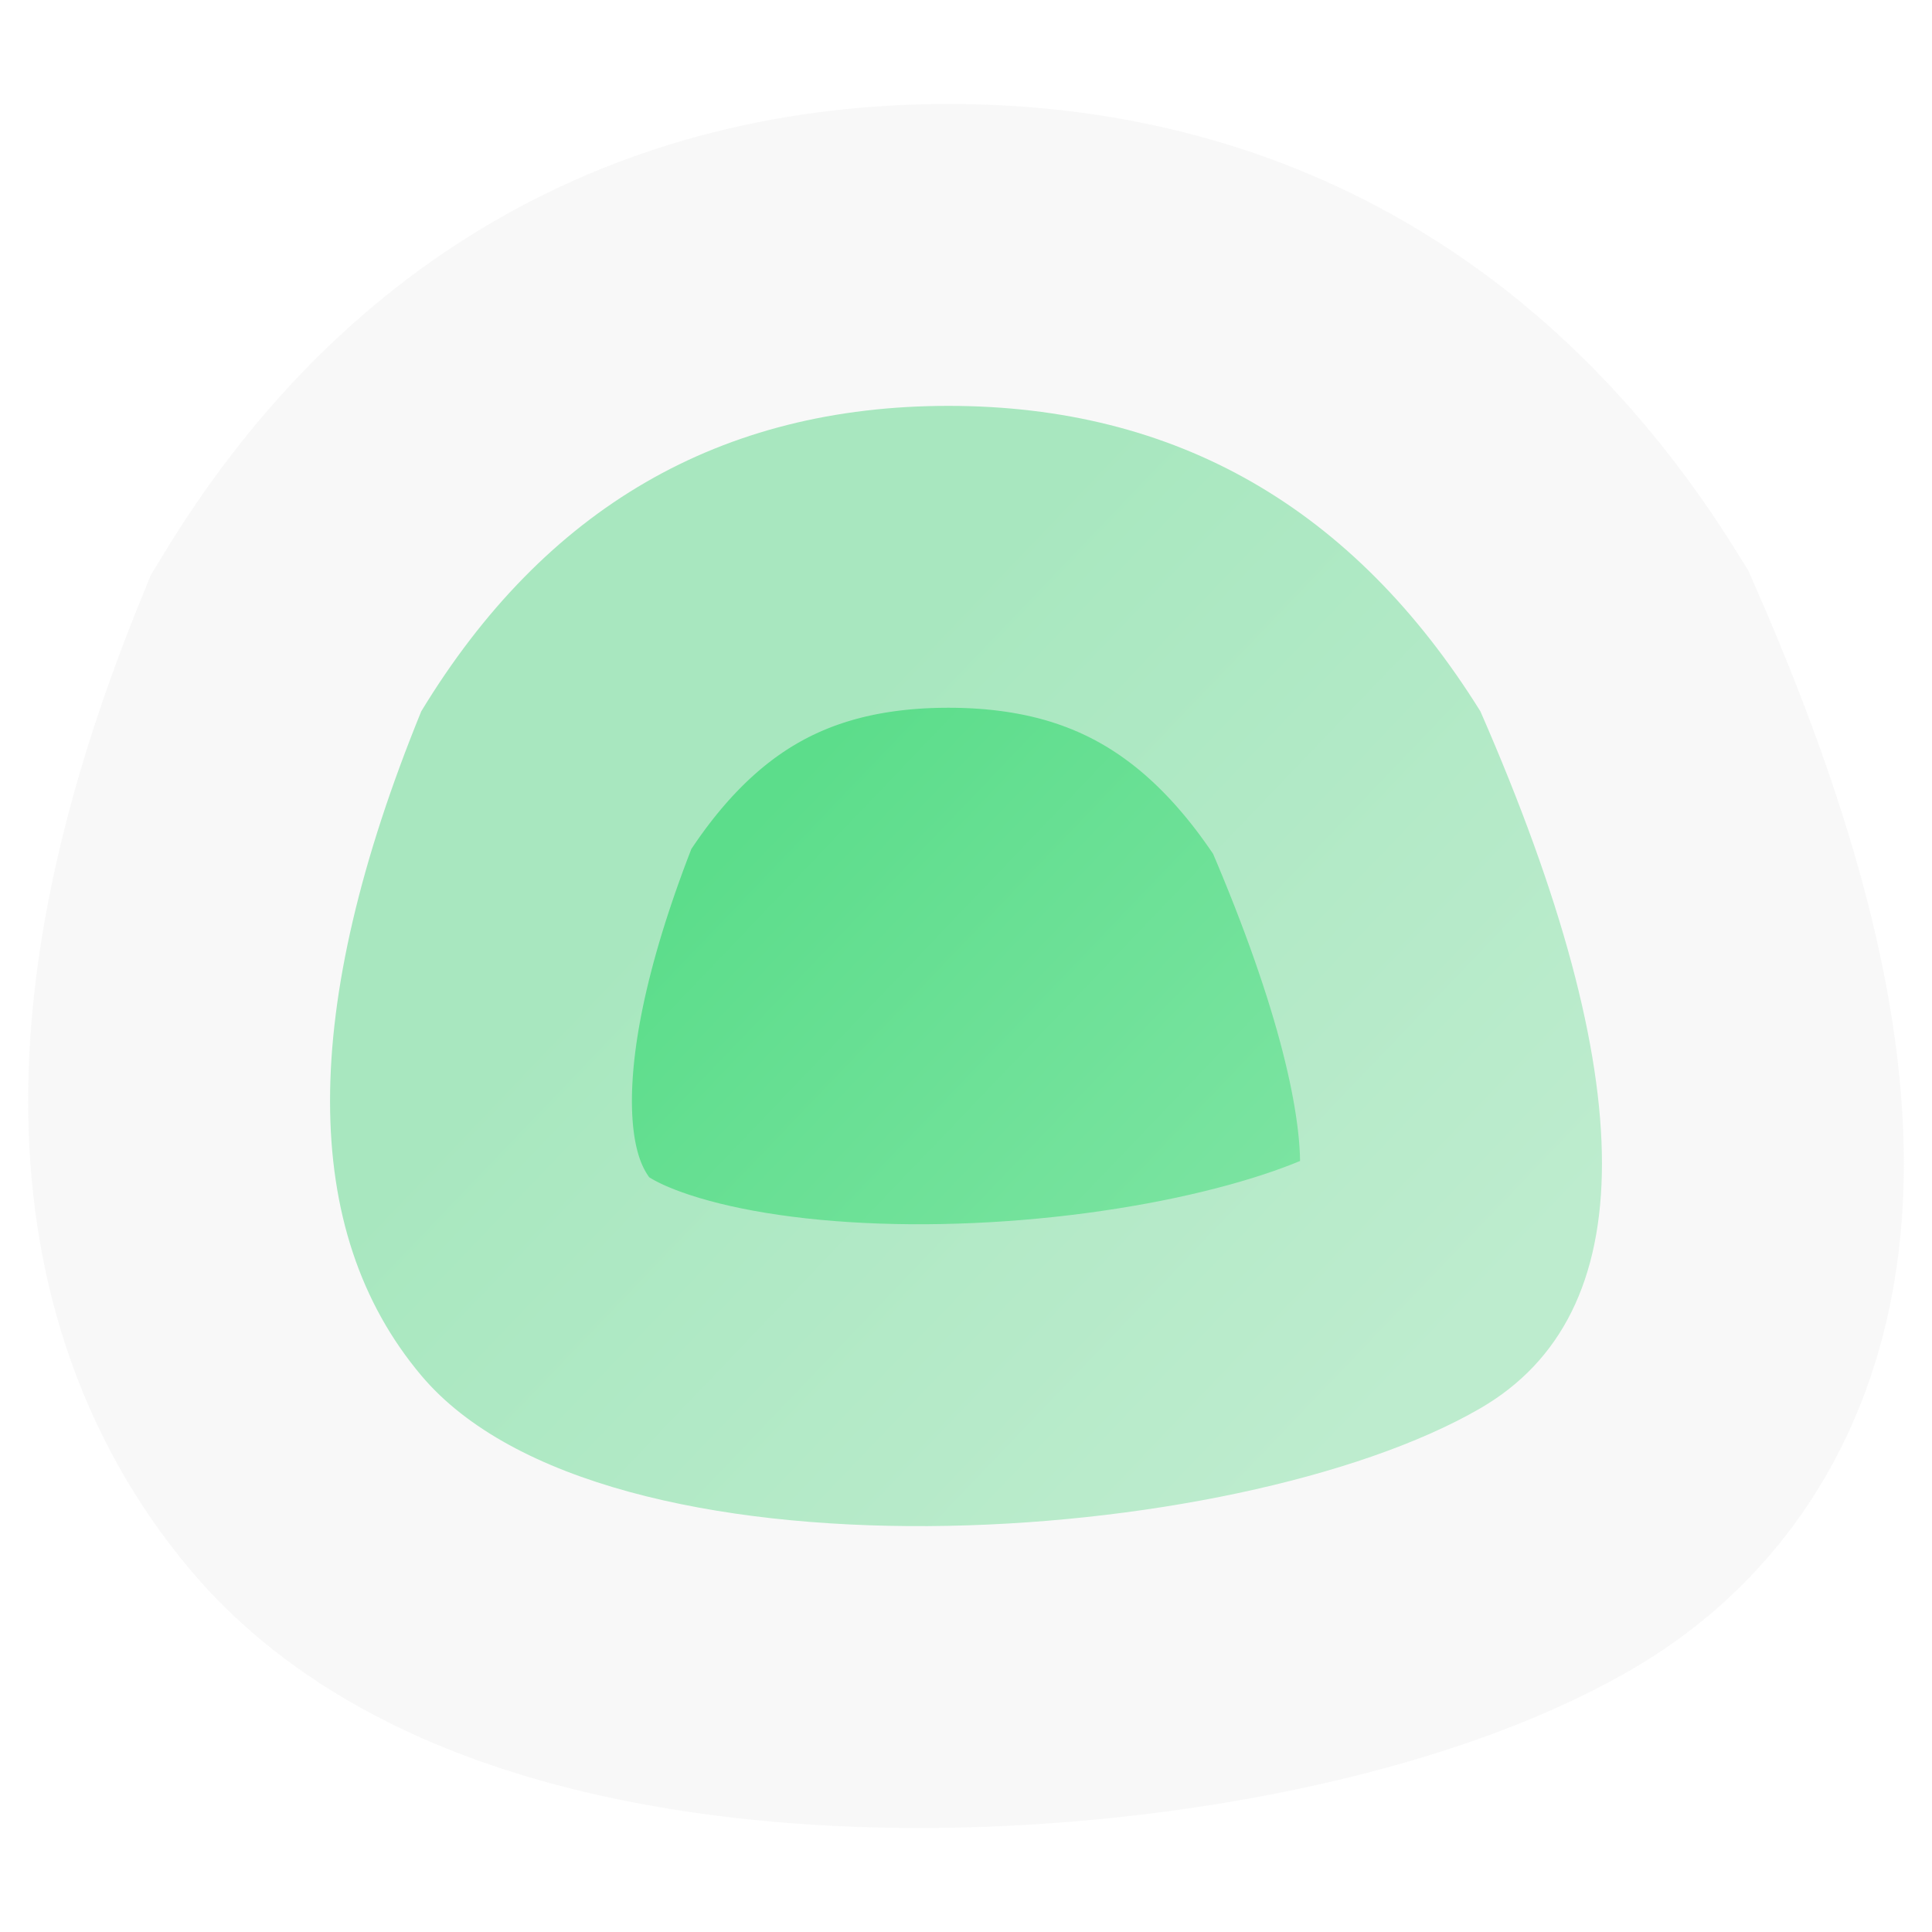
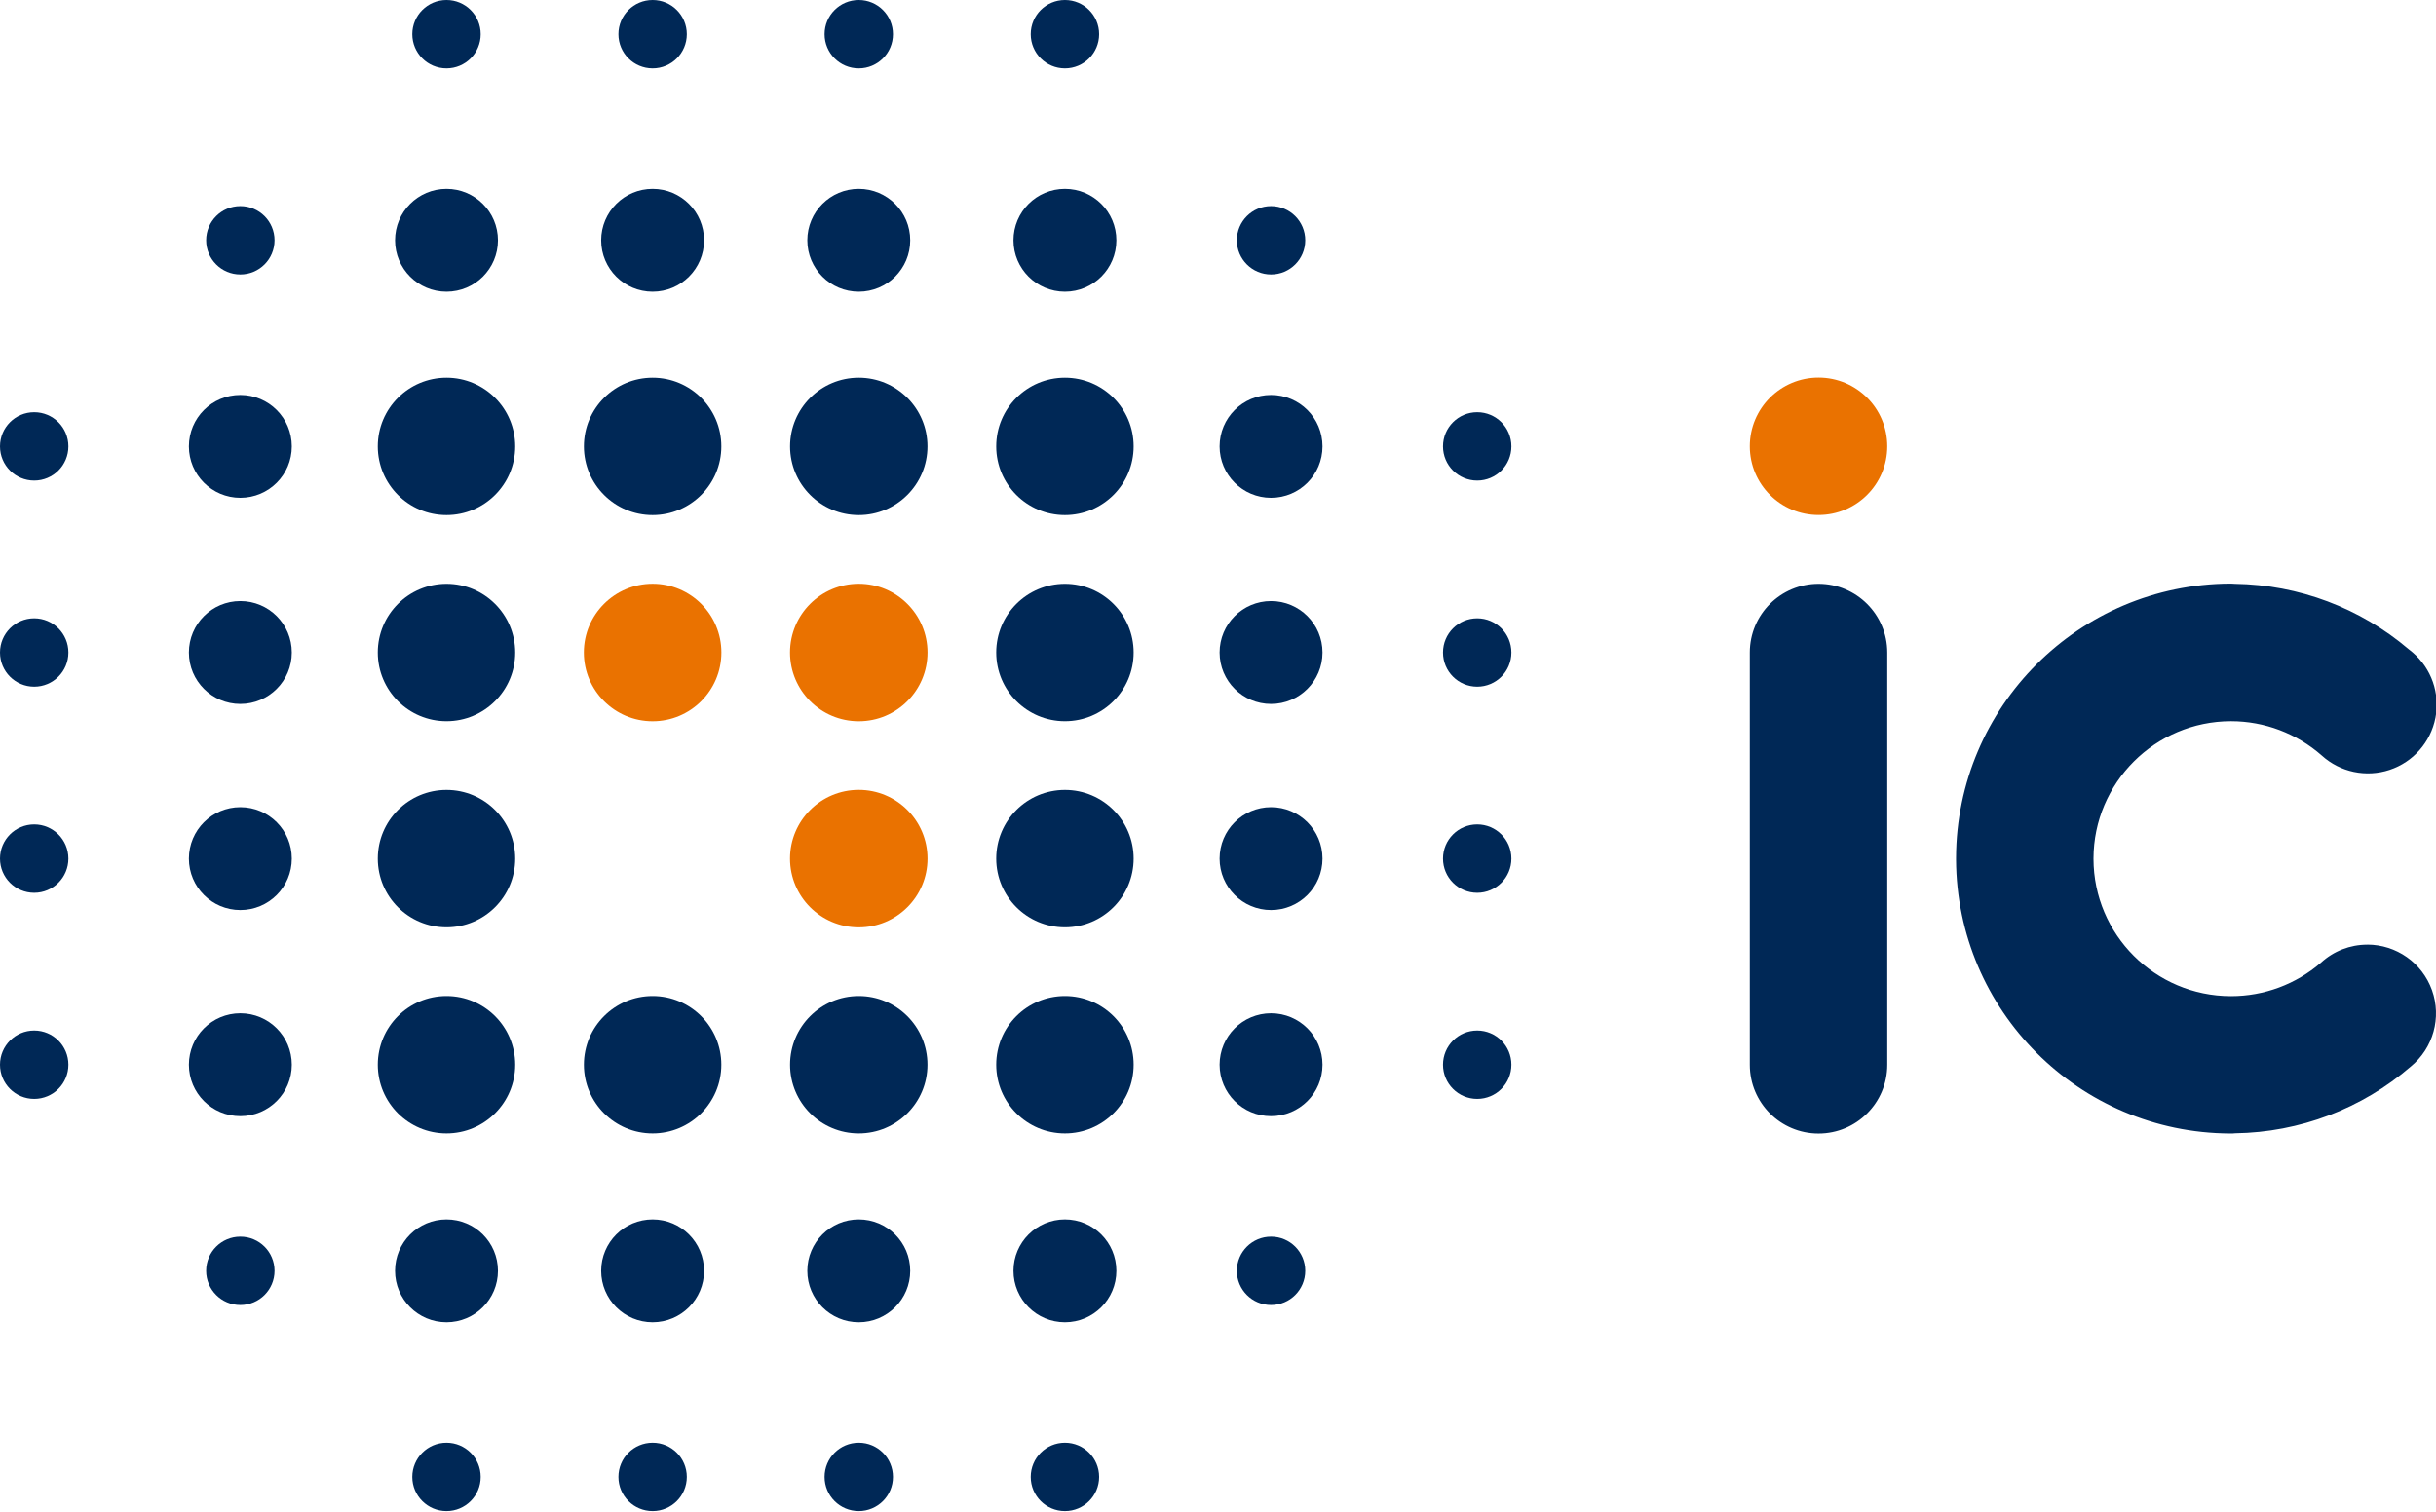
- <svg xmlns="http://www.w3.org/2000/svg" width="640" height="640" viewBox="0 0 640 640" xml:space="preserve">
-   <g transform="matrix(1 0 0 1 320 320)">
-     <linearGradient id="S3" gradientUnits="userSpaceOnUse" gradientTransform="matrix(1 0 0 1 -319.9987 -320.0002)" x1="259.78" y1="261.15" x2="463.85" y2="456.49">
-       <stop stop-color="#5CDD8B" />
-       <stop offset="1" stop-color="#86E6A9" />
-     </linearGradient>
-     <path style="stroke: rgb(242,242,242); stroke-opacity: 0.51; stroke-width: 200; stroke-dasharray: none; stroke-linecap: butt; stroke-dashoffset: 0; stroke-linejoin: miter; stroke-miterlimit: 4; fill: url(#S3); fill-rule: nonzero; opacity: 1;" transform=" translate(0, 0)" d="M 170.401 -84.36 C 224.091 38.38 224.091 115.34 170.401 146.5 C 89.851 193.24 -120.039 207.49 -180.459 135.64 C -220.739 87.74 -220.739 14.4 -180.459 -84.36 C -139.499 -151.82 -81.289 -185.55 -5.829 -185.55 C 69.641 -185.55 128.381 -151.82 170.401 -84.36 z" stroke-linecap="round" />
-   </g>
+ <svg xmlns="http://www.w3.org/2000/svg" class="navigation__logo" data-name="Layer 1" viewBox="0 0 935.99 580.72">
+   <circle cx="698.74" cy="171.51" r="26.41" fill="#ea7200" />
+   <path d="M698.74 224.36a26.4 26.4 0 00-26.41 26.41v158.44a26.41 26.41 0 1052.82 0V250.74a26.42 26.42 0 00-26.41-26.38zM909.57 363.03a26.28 26.28 0 00-17.79 6.93 52.78 52.78 0 01-34.51 12.86h-.1a52.88 52.88 0 01-52.78-52.74v-.18a52.9 52.9 0 0152.77-52.74h.12a52.75 52.75 0 0134.83 13.2 26.41 26.41 0 1034.9-39.64l-.22-.18c-.4-.35-.82-.68-1.25-1a105.45 105.45 0 00-66.84-25.18c-.5 0-1-.08-1.5-.08h-.3a105.75 105.75 0 00-105.32 105.34v.74A105.75 105.75 0 00856.86 435.6h.35a10.26 10.26 0 001.55-.08 105.54 105.54 0 0067.57-25.68 26.41 26.41 0 00-16.75-46.83z" fill="#002856" />
+   <circle cx="13.14" cy="171.55" r="13.14" fill="#002856" />
+   <circle cx="92.35" cy="171.55" r="19.77" fill="#002856" />
+   <circle cx="13.14" cy="250.76" r="13.14" fill="#002856" />
+   <circle cx="92.35" cy="250.76" r="19.77" fill="#002856" />
+   <circle cx="250.76" cy="13.14" r="13.14" fill="#002856" />
+   <circle cx="409.18" cy="13.14" r="13.14" fill="#002856" />
+   <circle cx="171.56" cy="488.38" r="19.77" fill="#002856" />
+   <circle cx="250.76" cy="488.38" r="19.77" fill="#002856" />
+   <circle cx="409.18" cy="488.38" r="19.77" fill="#002856" />
+   <circle cx="13.14" cy="409.17" r="13.14" fill="#002856" />
+   <circle cx="92.35" cy="488.38" r="13.14" fill="#002856" />
+   <circle cx="92.35" cy="409.17" r="19.77" fill="#002856" />
+   <circle cx="13.14" cy="329.96" r="13.14" fill="#002856" />
+   <circle cx="567.59" cy="171.55" r="13.14" fill="#002856" />
+   <circle cx="567.59" cy="250.76" r="13.14" fill="#002856" />
+   <circle cx="567.59" cy="409.17" r="13.14" fill="#002856" />
+   <circle cx="567.59" cy="329.96" r="13.14" fill="#002856" />
+   <circle cx="92.35" cy="329.96" r="19.77" fill="#002856" />
+   <circle cx="488.38" cy="171.55" r="19.77" fill="#002856" />
+   <circle cx="488.38" cy="250.76" r="19.77" fill="#002856" />
+   <circle cx="488.38" cy="409.17" r="19.77" fill="#002856" />
+   <circle cx="488.38" cy="329.96" r="19.77" fill="#002856" />
+   <circle cx="250.76" cy="567.58" r="13.14" fill="#002856" />
+   <circle cx="171.56" cy="13.14" r="13.14" fill="#002856" />
+   <circle cx="171.56" cy="567.58" r="13.14" fill="#002856" />
+   <circle cx="171.56" cy="92.34" r="19.77" fill="#002856" />
+   <circle cx="250.76" cy="92.34" r="19.77" fill="#002856" />
+   <circle cx="409.18" cy="92.34" r="19.77" fill="#002856" />
+   <circle cx="92.35" cy="92.34" r="13.14" fill="#002856" />
+   <circle cx="488.38" cy="92.34" r="13.14" fill="#002856" />
+   <circle cx="329.97" cy="92.34" r="19.77" fill="#002856" />
+   <circle cx="329.97" cy="13.14" r="13.14" fill="#002856" />
+   <circle cx="329.97" cy="488.38" r="19.77" fill="#002856" />
+   <circle cx="329.97" cy="567.58" r="13.14" fill="#002856" />
+   <circle cx="409.18" cy="567.58" r="13.14" fill="#002856" />
+   <circle cx="488.38" cy="488.38" r="13.14" fill="#002856" />
+   <circle cx="171.56" cy="171.55" r="26.4" fill="#002856" />
+   <circle cx="250.76" cy="171.55" r="26.4" fill="#002856" />
+   <circle cx="329.97" cy="171.55" r="26.4" fill="#002856" />
+   <circle cx="409.18" cy="171.55" r="26.4" fill="#002856" />
+   <circle cx="409.18" cy="250.76" r="26.4" fill="#002856" />
+   <circle cx="329.97" cy="250.76" r="26.42" fill="#ea7200" />
+   <circle cx="250.76" cy="250.76" r="26.42" fill="#ea7200" />
+   <circle cx="329.97" cy="329.96" r="26.42" fill="#ea7200" />
+   <circle cx="409.18" cy="329.96" r="26.4" fill="#002856" />
+   <circle cx="250.76" cy="409.17" r="26.4" fill="#002856" />
+   <circle cx="171.56" cy="250.76" r="26.4" fill="#002856" />
+   <circle cx="171.56" cy="329.96" r="26.4" fill="#002856" />
+   <circle cx="171.56" cy="409.17" r="26.4" fill="#002856" />
+   <circle cx="329.97" cy="409.17" r="26.4" fill="#002856" />
+   <circle cx="409.18" cy="409.17" r="26.4" fill="#002856" />
</svg>
